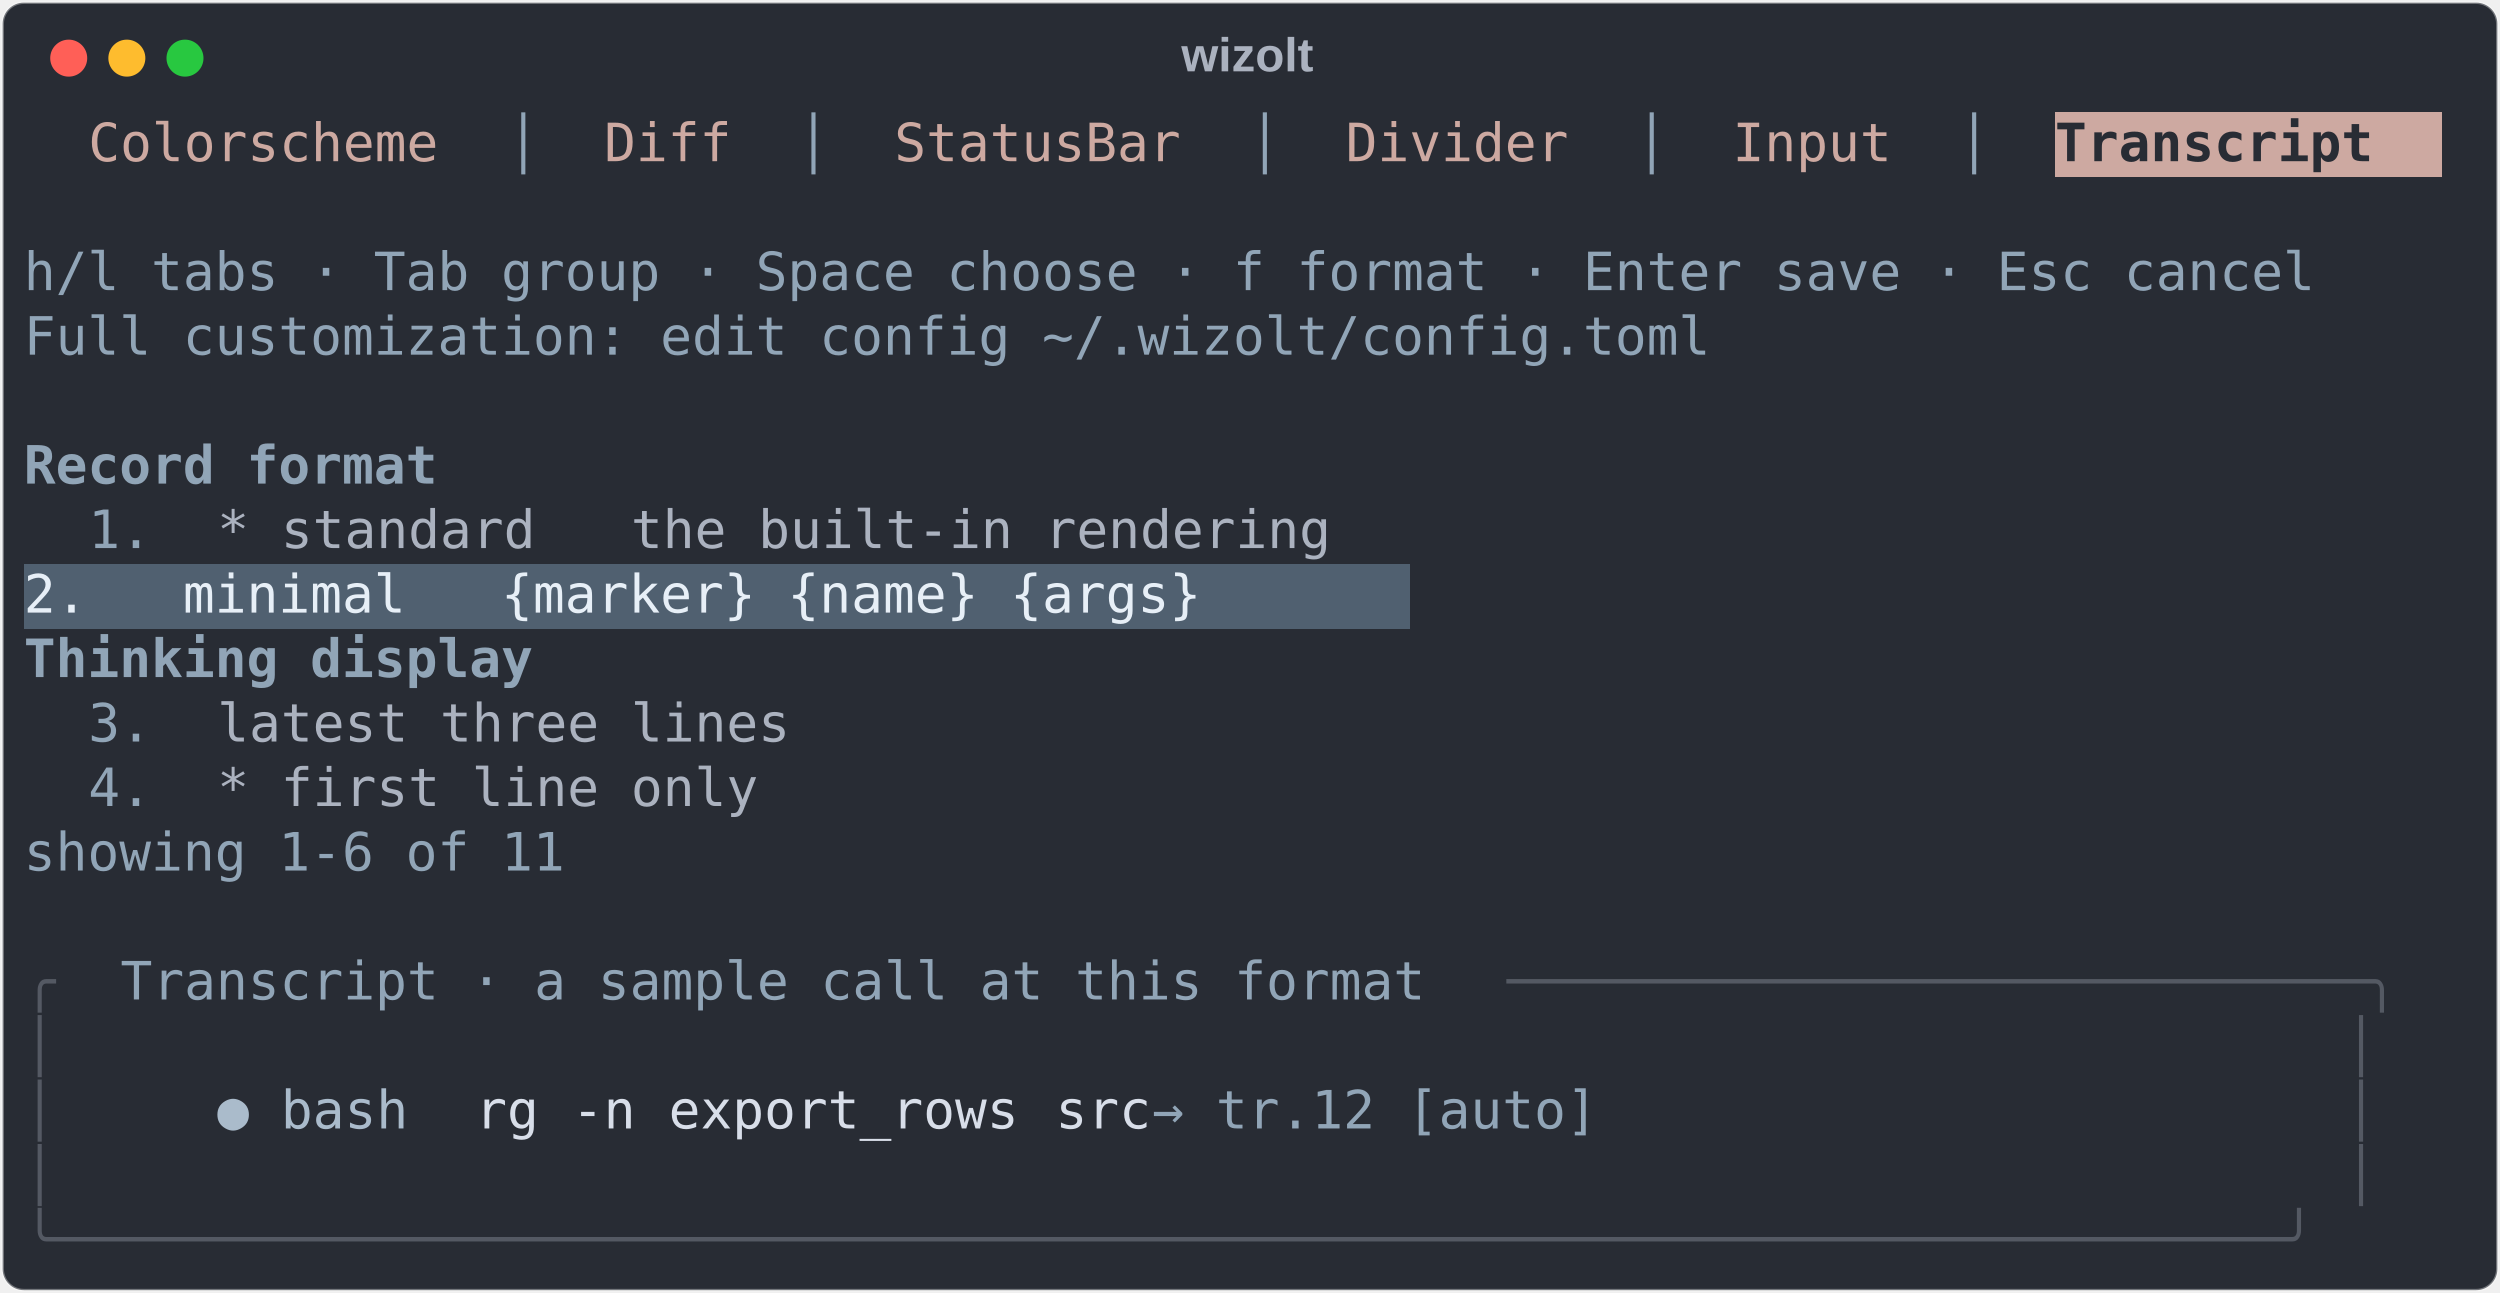
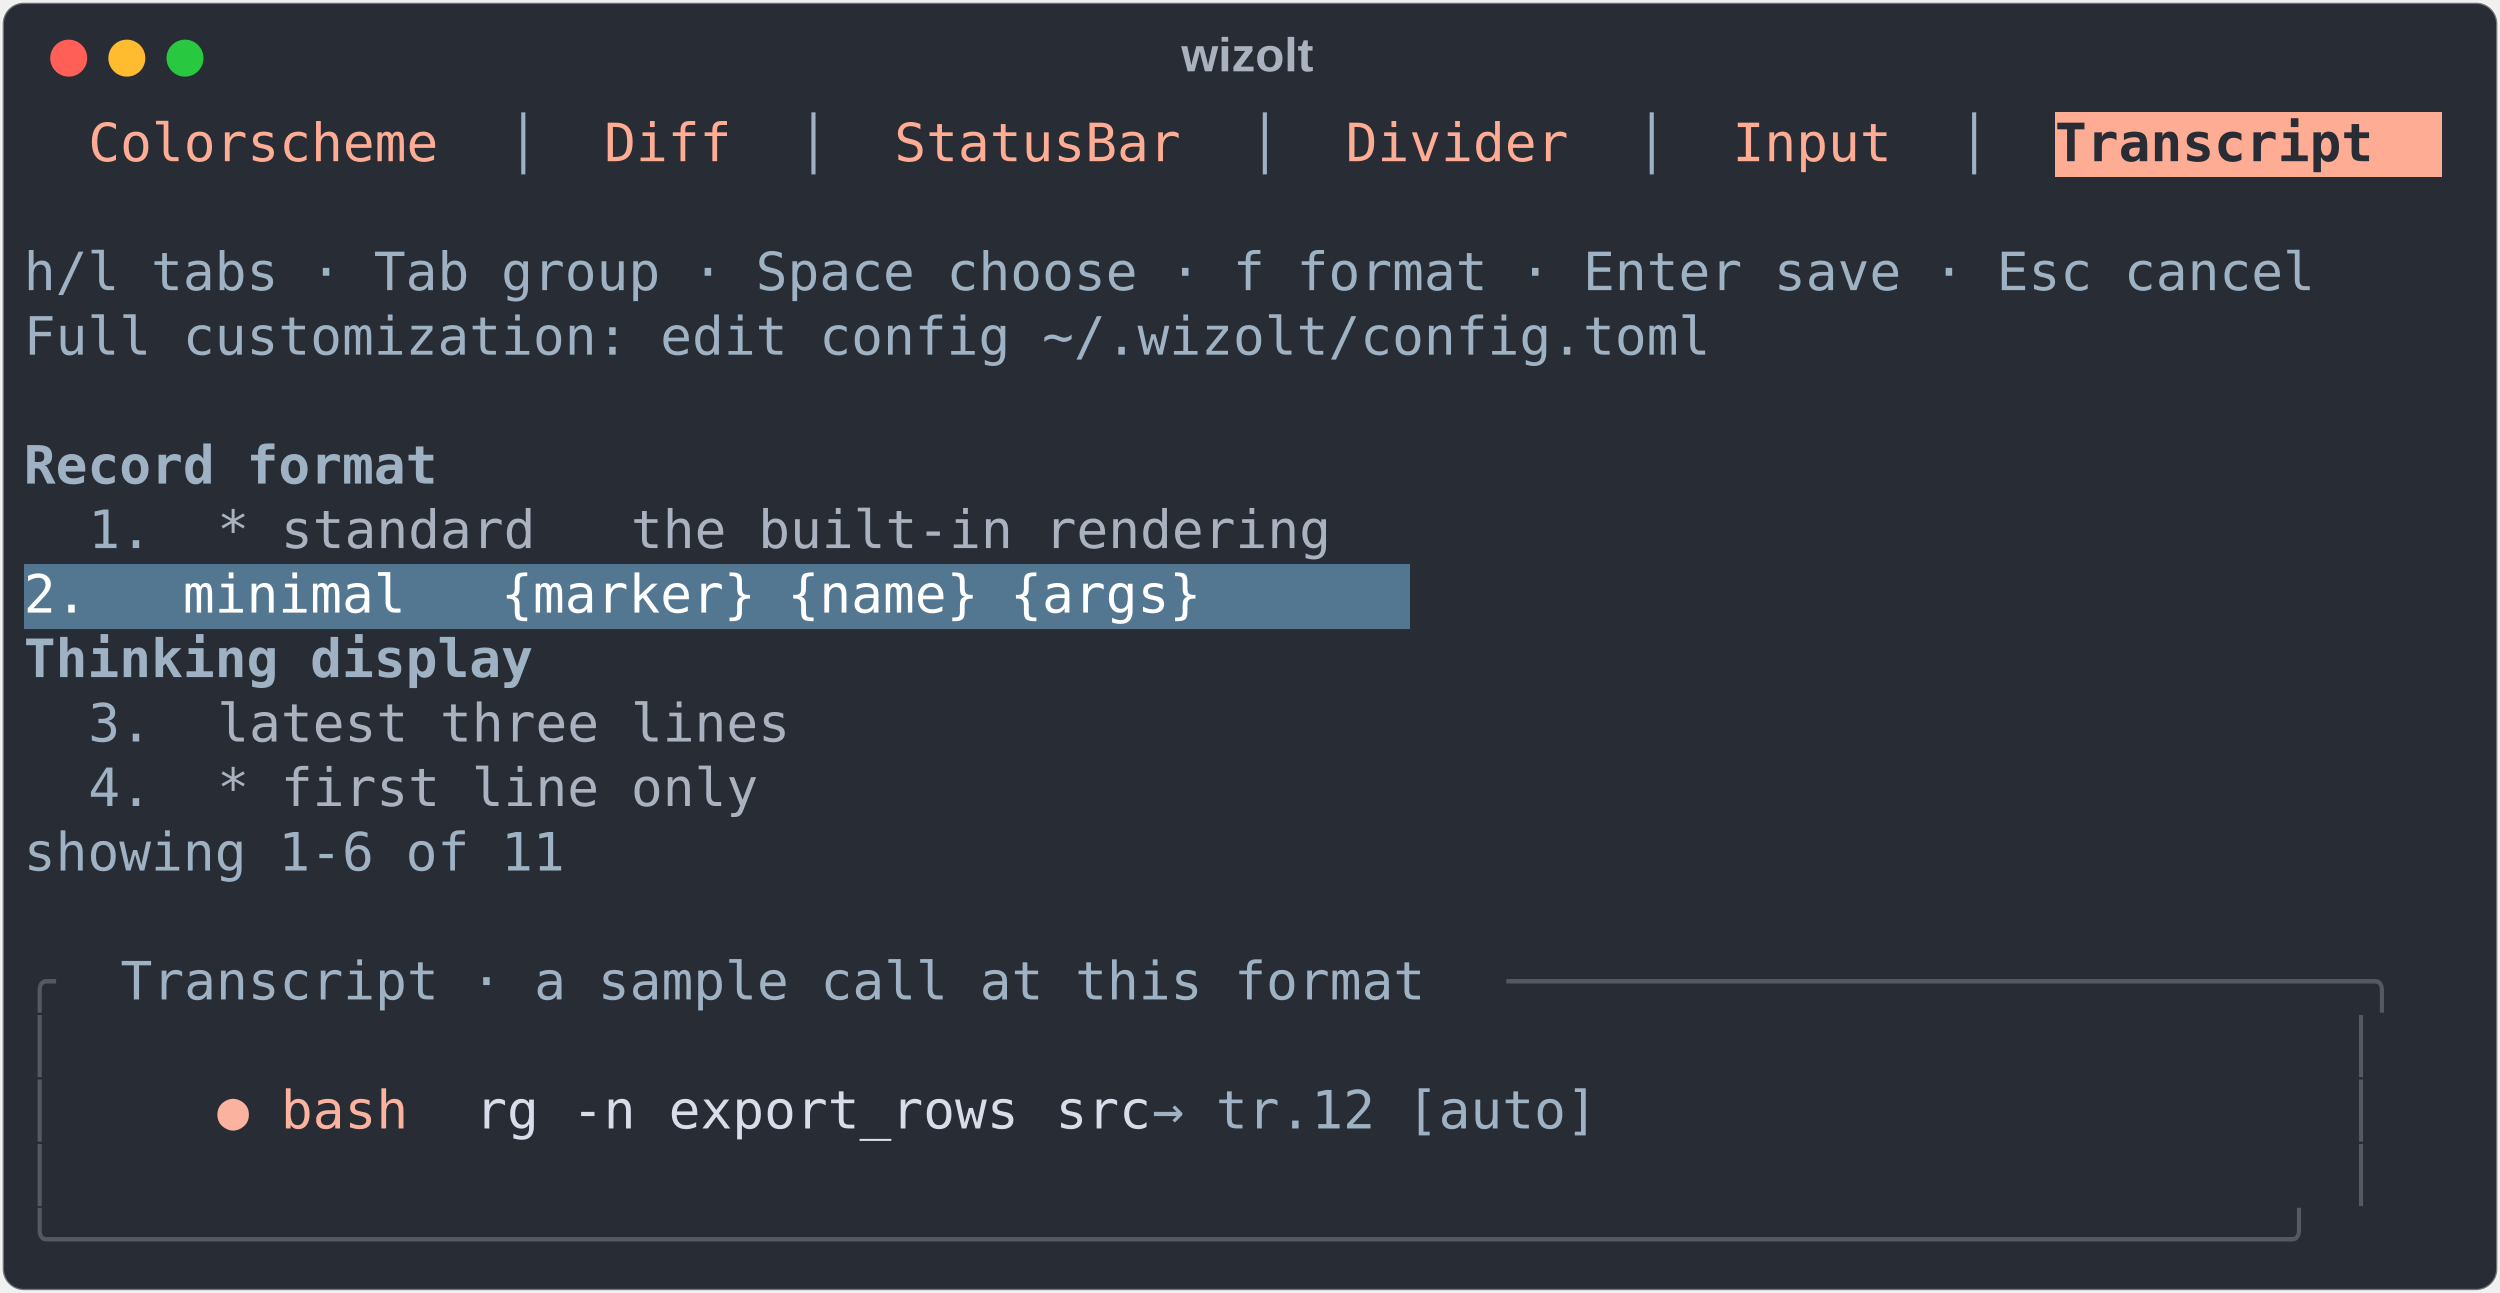
<svg xmlns="http://www.w3.org/2000/svg" class="rich-terminal" viewBox="0 0 946 489.2">
  <style>

    @font-face {
        font-family: "Fira Code";
        src: local("FiraCode-Regular"),
                url("https://cdnjs.cloudflare.com/ajax/libs/firacode/6.2.0/woff2/FiraCode-Regular.woff2") format("woff2"),
                url("https://cdnjs.cloudflare.com/ajax/libs/firacode/6.2.0/woff/FiraCode-Regular.woff") format("woff");
        font-style: normal;
        font-weight: 400;
    }
    @font-face {
        font-family: "Fira Code";
        src: local("FiraCode-Bold"),
                url("https://cdnjs.cloudflare.com/ajax/libs/firacode/6.2.0/woff2/FiraCode-Bold.woff2") format("woff2"),
                url("https://cdnjs.cloudflare.com/ajax/libs/firacode/6.2.0/woff/FiraCode-Bold.woff") format("woff");
        font-style: bold;
        font-weight: 700;
    }

    .appearance-input-matrix {
        font-family: Fira Code, monospace;
        font-size: 20px;
        line-height: 24.4px;
        font-variant-east-asian: full-width;
    }

    .appearance-input-title {
        font-size: 18px;
        font-weight: bold;
        font-family: arial;
    }

    .appearance-input-r1 { fill: #abb2bf }
- .appearance-input-r2 { fill: #cda9a1 }
- .appearance-input-r3 { fill: #91a5b7 }
+ .appearance-input-r2 { fill: #ffac95 }
+ .appearance-input-r3 { fill: #9fb2c3 }
.appearance-input-r4 { fill: #282c34;font-weight: bold }
- .appearance-input-r5 { fill: #91a5b7;font-weight: bold }
- .appearance-input-r6 { fill: #e7eff7 }
+ .appearance-input-r5 { fill: #9fb2c3;font-weight: bold }
+ .appearance-input-r6 { fill: #ffffff }
.appearance-input-r7 { fill: #545963 }
- .appearance-input-r8 { fill: #aabbcb }
- .appearance-input-r9 { fill: #d8dee9 }
+ .appearance-input-r8 { fill: #fbb29e }
+ .appearance-input-r9 { fill: #d7e5f1 }
+ .appearance-input-r10 { fill: #d8dee9 }
    </style>
  <defs>
    <clipPath id="appearance-input-clip-terminal">
      <rect x="0" y="0" width="926.2" height="438.2" />
    </clipPath>
    <clipPath id="appearance-input-line-0">
      <rect x="0" y="1.5" width="927.2" height="24.65" />
    </clipPath>
    <clipPath id="appearance-input-line-1">
      <rect x="0" y="25.9" width="927.2" height="24.65" />
    </clipPath>
    <clipPath id="appearance-input-line-2">
      <rect x="0" y="50.3" width="927.2" height="24.65" />
    </clipPath>
    <clipPath id="appearance-input-line-3">
      <rect x="0" y="74.7" width="927.2" height="24.65" />
    </clipPath>
    <clipPath id="appearance-input-line-4">
      <rect x="0" y="99.1" width="927.2" height="24.65" />
    </clipPath>
    <clipPath id="appearance-input-line-5">
      <rect x="0" y="123.5" width="927.2" height="24.65" />
    </clipPath>
    <clipPath id="appearance-input-line-6">
      <rect x="0" y="147.9" width="927.2" height="24.65" />
    </clipPath>
    <clipPath id="appearance-input-line-7">
      <rect x="0" y="172.3" width="927.2" height="24.65" />
    </clipPath>
    <clipPath id="appearance-input-line-8">
      <rect x="0" y="196.7" width="927.2" height="24.65" />
    </clipPath>
    <clipPath id="appearance-input-line-9">
      <rect x="0" y="221.1" width="927.2" height="24.65" />
    </clipPath>
    <clipPath id="appearance-input-line-10">
      <rect x="0" y="245.5" width="927.2" height="24.65" />
    </clipPath>
    <clipPath id="appearance-input-line-11">
      <rect x="0" y="269.9" width="927.2" height="24.65" />
    </clipPath>
    <clipPath id="appearance-input-line-12">
      <rect x="0" y="294.3" width="927.2" height="24.65" />
    </clipPath>
    <clipPath id="appearance-input-line-13">
      <rect x="0" y="318.7" width="927.2" height="24.65" />
    </clipPath>
    <clipPath id="appearance-input-line-14">
      <rect x="0" y="343.1" width="927.2" height="24.65" />
    </clipPath>
    <clipPath id="appearance-input-line-15">
      <rect x="0" y="367.5" width="927.2" height="24.65" />
    </clipPath>
    <clipPath id="appearance-input-line-16">
      <rect x="0" y="391.9" width="927.2" height="24.65" />
    </clipPath>
  </defs>
  <rect fill="#282c34" stroke="rgba(255,255,255,0.35)" stroke-width="1" x="1" y="1" width="944" height="487.2" rx="8" />
  <text class="appearance-input-title" fill="#abb2bf" text-anchor="middle" x="472" y="27">wizolt</text>
  <g transform="translate(26,22)">
    <circle cx="0" cy="0" r="7" fill="#ff5f57" />
    <circle cx="22" cy="0" r="7" fill="#febc2e" />
    <circle cx="44" cy="0" r="7" fill="#28c840" />
  </g>
  <g transform="translate(9, 41)" clip-path="url(#appearance-input-clip-terminal)">
-     <rect fill="#cda9a1" x="768.6" y="1.5" width="146.4" height="24.65" shape-rendering="crispEdges" />
-     <rect fill="#506070" x="0" y="172.3" width="524.6" height="24.65" shape-rendering="crispEdges" />
+     <rect fill="#ffac95" x="768.6" y="1.5" width="146.4" height="24.65" shape-rendering="crispEdges" />
+     <rect fill="#537691" x="0" y="172.3" width="524.6" height="24.65" shape-rendering="crispEdges" />
    <g class="appearance-input-matrix">
      <text class="appearance-input-r2" x="24.4" y="20" textLength="158.6" clip-path="url(#appearance-input-line-0)"> Colorscheme </text>
      <text class="appearance-input-r3" x="183" y="20" textLength="36.6" clip-path="url(#appearance-input-line-0)"> │ </text>
      <text class="appearance-input-r2" x="219.6" y="20" textLength="73.2" clip-path="url(#appearance-input-line-0)"> Diff </text>
      <text class="appearance-input-r3" x="292.8" y="20" textLength="36.6" clip-path="url(#appearance-input-line-0)"> │ </text>
      <text class="appearance-input-r2" x="329.4" y="20" textLength="134.2" clip-path="url(#appearance-input-line-0)"> StatusBar </text>
      <text class="appearance-input-r3" x="463.6" y="20" textLength="36.6" clip-path="url(#appearance-input-line-0)"> │ </text>
      <text class="appearance-input-r2" x="500.2" y="20" textLength="109.8" clip-path="url(#appearance-input-line-0)"> Divider </text>
      <text class="appearance-input-r3" x="610" y="20" textLength="36.6" clip-path="url(#appearance-input-line-0)"> │ </text>
      <text class="appearance-input-r2" x="646.6" y="20" textLength="85.4" clip-path="url(#appearance-input-line-0)"> Input </text>
      <text class="appearance-input-r3" x="732" y="20" textLength="36.6" clip-path="url(#appearance-input-line-0)"> │ </text>
      <text class="appearance-input-r4" x="768.6" y="20" textLength="146.4" clip-path="url(#appearance-input-line-0)"> Transcript </text>
      <text class="appearance-input-r1" x="927.2" y="20" textLength="12.2" clip-path="url(#appearance-input-line-0)">
</text>
      <text class="appearance-input-r1" x="927.2" y="44.4" textLength="12.2" clip-path="url(#appearance-input-line-1)">
</text>
      <text class="appearance-input-r3" x="0" y="68.8" textLength="902.8" clip-path="url(#appearance-input-line-2)">  h/l tabs · Tab group · Space choose · f format · Enter save · Esc cancel</text>
      <text class="appearance-input-r1" x="927.2" y="68.8" textLength="12.2" clip-path="url(#appearance-input-line-2)">
</text>
      <text class="appearance-input-r3" x="0" y="93.2" textLength="671" clip-path="url(#appearance-input-line-3)">  Full customization: edit config ~/.wizolt/config.toml</text>
      <text class="appearance-input-r1" x="927.2" y="93.2" textLength="12.2" clip-path="url(#appearance-input-line-3)">
</text>
      <text class="appearance-input-r1" x="927.2" y="117.6" textLength="12.2" clip-path="url(#appearance-input-line-4)">
</text>
      <text class="appearance-input-r5" x="0" y="142" textLength="183" clip-path="url(#appearance-input-line-5)">  Record format</text>
      <text class="appearance-input-r1" x="927.2" y="142" textLength="12.2" clip-path="url(#appearance-input-line-5)">
</text>
      <text class="appearance-input-r3" x="24.4" y="166.4" textLength="48.8" clip-path="url(#appearance-input-line-6)"> 1. </text>
      <text class="appearance-input-r1" x="73.2" y="166.4" textLength="427" clip-path="url(#appearance-input-line-6)">* standard   the built-in rendering</text>
      <text class="appearance-input-r1" x="927.2" y="166.4" textLength="12.2" clip-path="url(#appearance-input-line-6)">
</text>
      <text class="appearance-input-r6" x="0" y="190.8" textLength="524.6" clip-path="url(#appearance-input-line-7)">   2.   minimal   {marker} {name} {args}   </text>
      <text class="appearance-input-r1" x="927.2" y="190.8" textLength="12.2" clip-path="url(#appearance-input-line-7)">
</text>
      <text class="appearance-input-r5" x="0" y="215.2" textLength="219.6" clip-path="url(#appearance-input-line-8)">  Thinking display</text>
      <text class="appearance-input-r1" x="927.2" y="215.2" textLength="12.2" clip-path="url(#appearance-input-line-8)">
</text>
      <text class="appearance-input-r3" x="24.4" y="239.6" textLength="48.8" clip-path="url(#appearance-input-line-9)"> 3. </text>
      <text class="appearance-input-r1" x="73.2" y="239.6" textLength="244" clip-path="url(#appearance-input-line-9)">  latest three lines</text>
      <text class="appearance-input-r1" x="927.2" y="239.6" textLength="12.2" clip-path="url(#appearance-input-line-9)">
</text>
      <text class="appearance-input-r3" x="24.4" y="264" textLength="48.8" clip-path="url(#appearance-input-line-10)"> 4. </text>
      <text class="appearance-input-r1" x="73.2" y="264" textLength="207.4" clip-path="url(#appearance-input-line-10)">* first line only</text>
      <text class="appearance-input-r1" x="927.2" y="264" textLength="12.2" clip-path="url(#appearance-input-line-10)">
</text>
      <text class="appearance-input-r3" x="0" y="288.4" textLength="231.8" clip-path="url(#appearance-input-line-11)">  showing 1-6 of 11</text>
      <text class="appearance-input-r1" x="927.2" y="288.4" textLength="12.2" clip-path="url(#appearance-input-line-11)">
</text>
      <text class="appearance-input-r1" x="927.2" y="312.8" textLength="12.2" clip-path="url(#appearance-input-line-12)">
</text>
      <text class="appearance-input-r7" x="0" y="337.2" textLength="36.6" clip-path="url(#appearance-input-line-13)">  ╭</text>
      <text class="appearance-input-r3" x="36.6" y="337.2" textLength="524.6" clip-path="url(#appearance-input-line-13)"> Transcript · a sample call at this format </text>
      <text class="appearance-input-r7" x="561.2" y="337.2" textLength="341.6" clip-path="url(#appearance-input-line-13)">───────────────────────────╮</text>
      <text class="appearance-input-r1" x="927.2" y="337.2" textLength="12.2" clip-path="url(#appearance-input-line-13)">
</text>
      <text class="appearance-input-r7" x="0" y="361.6" textLength="48.8" clip-path="url(#appearance-input-line-14)">  │ </text>
      <text class="appearance-input-r7" x="878.4" y="361.6" textLength="24.4" clip-path="url(#appearance-input-line-14)"> │</text>
      <text class="appearance-input-r1" x="927.2" y="361.6" textLength="12.2" clip-path="url(#appearance-input-line-14)">
</text>
      <text class="appearance-input-r7" x="0" y="386" textLength="48.8" clip-path="url(#appearance-input-line-15)">  │ </text>
      <text class="appearance-input-r8" x="73.2" y="386" textLength="73.2" clip-path="url(#appearance-input-line-15)">● bash</text>
-       <text class="appearance-input-r9" x="170.8" y="386" textLength="24.4" clip-path="url(#appearance-input-line-15)">rg</text>
-       <text class="appearance-input-r9" x="207.4" y="386" textLength="24.4" clip-path="url(#appearance-input-line-15)">-n</text>
-       <text class="appearance-input-r9" x="244" y="386" textLength="134.2" clip-path="url(#appearance-input-line-15)">export_rows</text>
-       <text class="appearance-input-r9" x="390.4" y="386" textLength="36.6" clip-path="url(#appearance-input-line-15)">src</text>
+       <text class="appearance-input-r10" x="170.8" y="386" textLength="24.4" clip-path="url(#appearance-input-line-15)">rg</text>
+       <text class="appearance-input-r10" x="207.4" y="386" textLength="24.4" clip-path="url(#appearance-input-line-15)">-n</text>
+       <text class="appearance-input-r10" x="244" y="386" textLength="134.2" clip-path="url(#appearance-input-line-15)">export_rows</text>
+       <text class="appearance-input-r10" x="390.4" y="386" textLength="36.6" clip-path="url(#appearance-input-line-15)">src</text>
      <text class="appearance-input-r3" x="427" y="386" textLength="183" clip-path="url(#appearance-input-line-15)"> → tr.12 [auto]</text>
      <text class="appearance-input-r7" x="878.4" y="386" textLength="24.4" clip-path="url(#appearance-input-line-15)"> │</text>
      <text class="appearance-input-r1" x="927.2" y="386" textLength="12.2" clip-path="url(#appearance-input-line-15)">
</text>
      <text class="appearance-input-r7" x="0" y="410.4" textLength="48.8" clip-path="url(#appearance-input-line-16)">  │ </text>
      <text class="appearance-input-r7" x="878.4" y="410.4" textLength="24.4" clip-path="url(#appearance-input-line-16)"> │</text>
      <text class="appearance-input-r1" x="927.2" y="410.4" textLength="12.2" clip-path="url(#appearance-input-line-16)">
</text>
      <text class="appearance-input-r7" x="0" y="434.8" textLength="902.8" clip-path="url(#appearance-input-line-17)">  ╰──────────────────────────────────────────────────────────────────────╯</text>
      <text class="appearance-input-r1" x="927.2" y="434.8" textLength="12.2" clip-path="url(#appearance-input-line-17)">
</text>
    </g>
  </g>
</svg>
